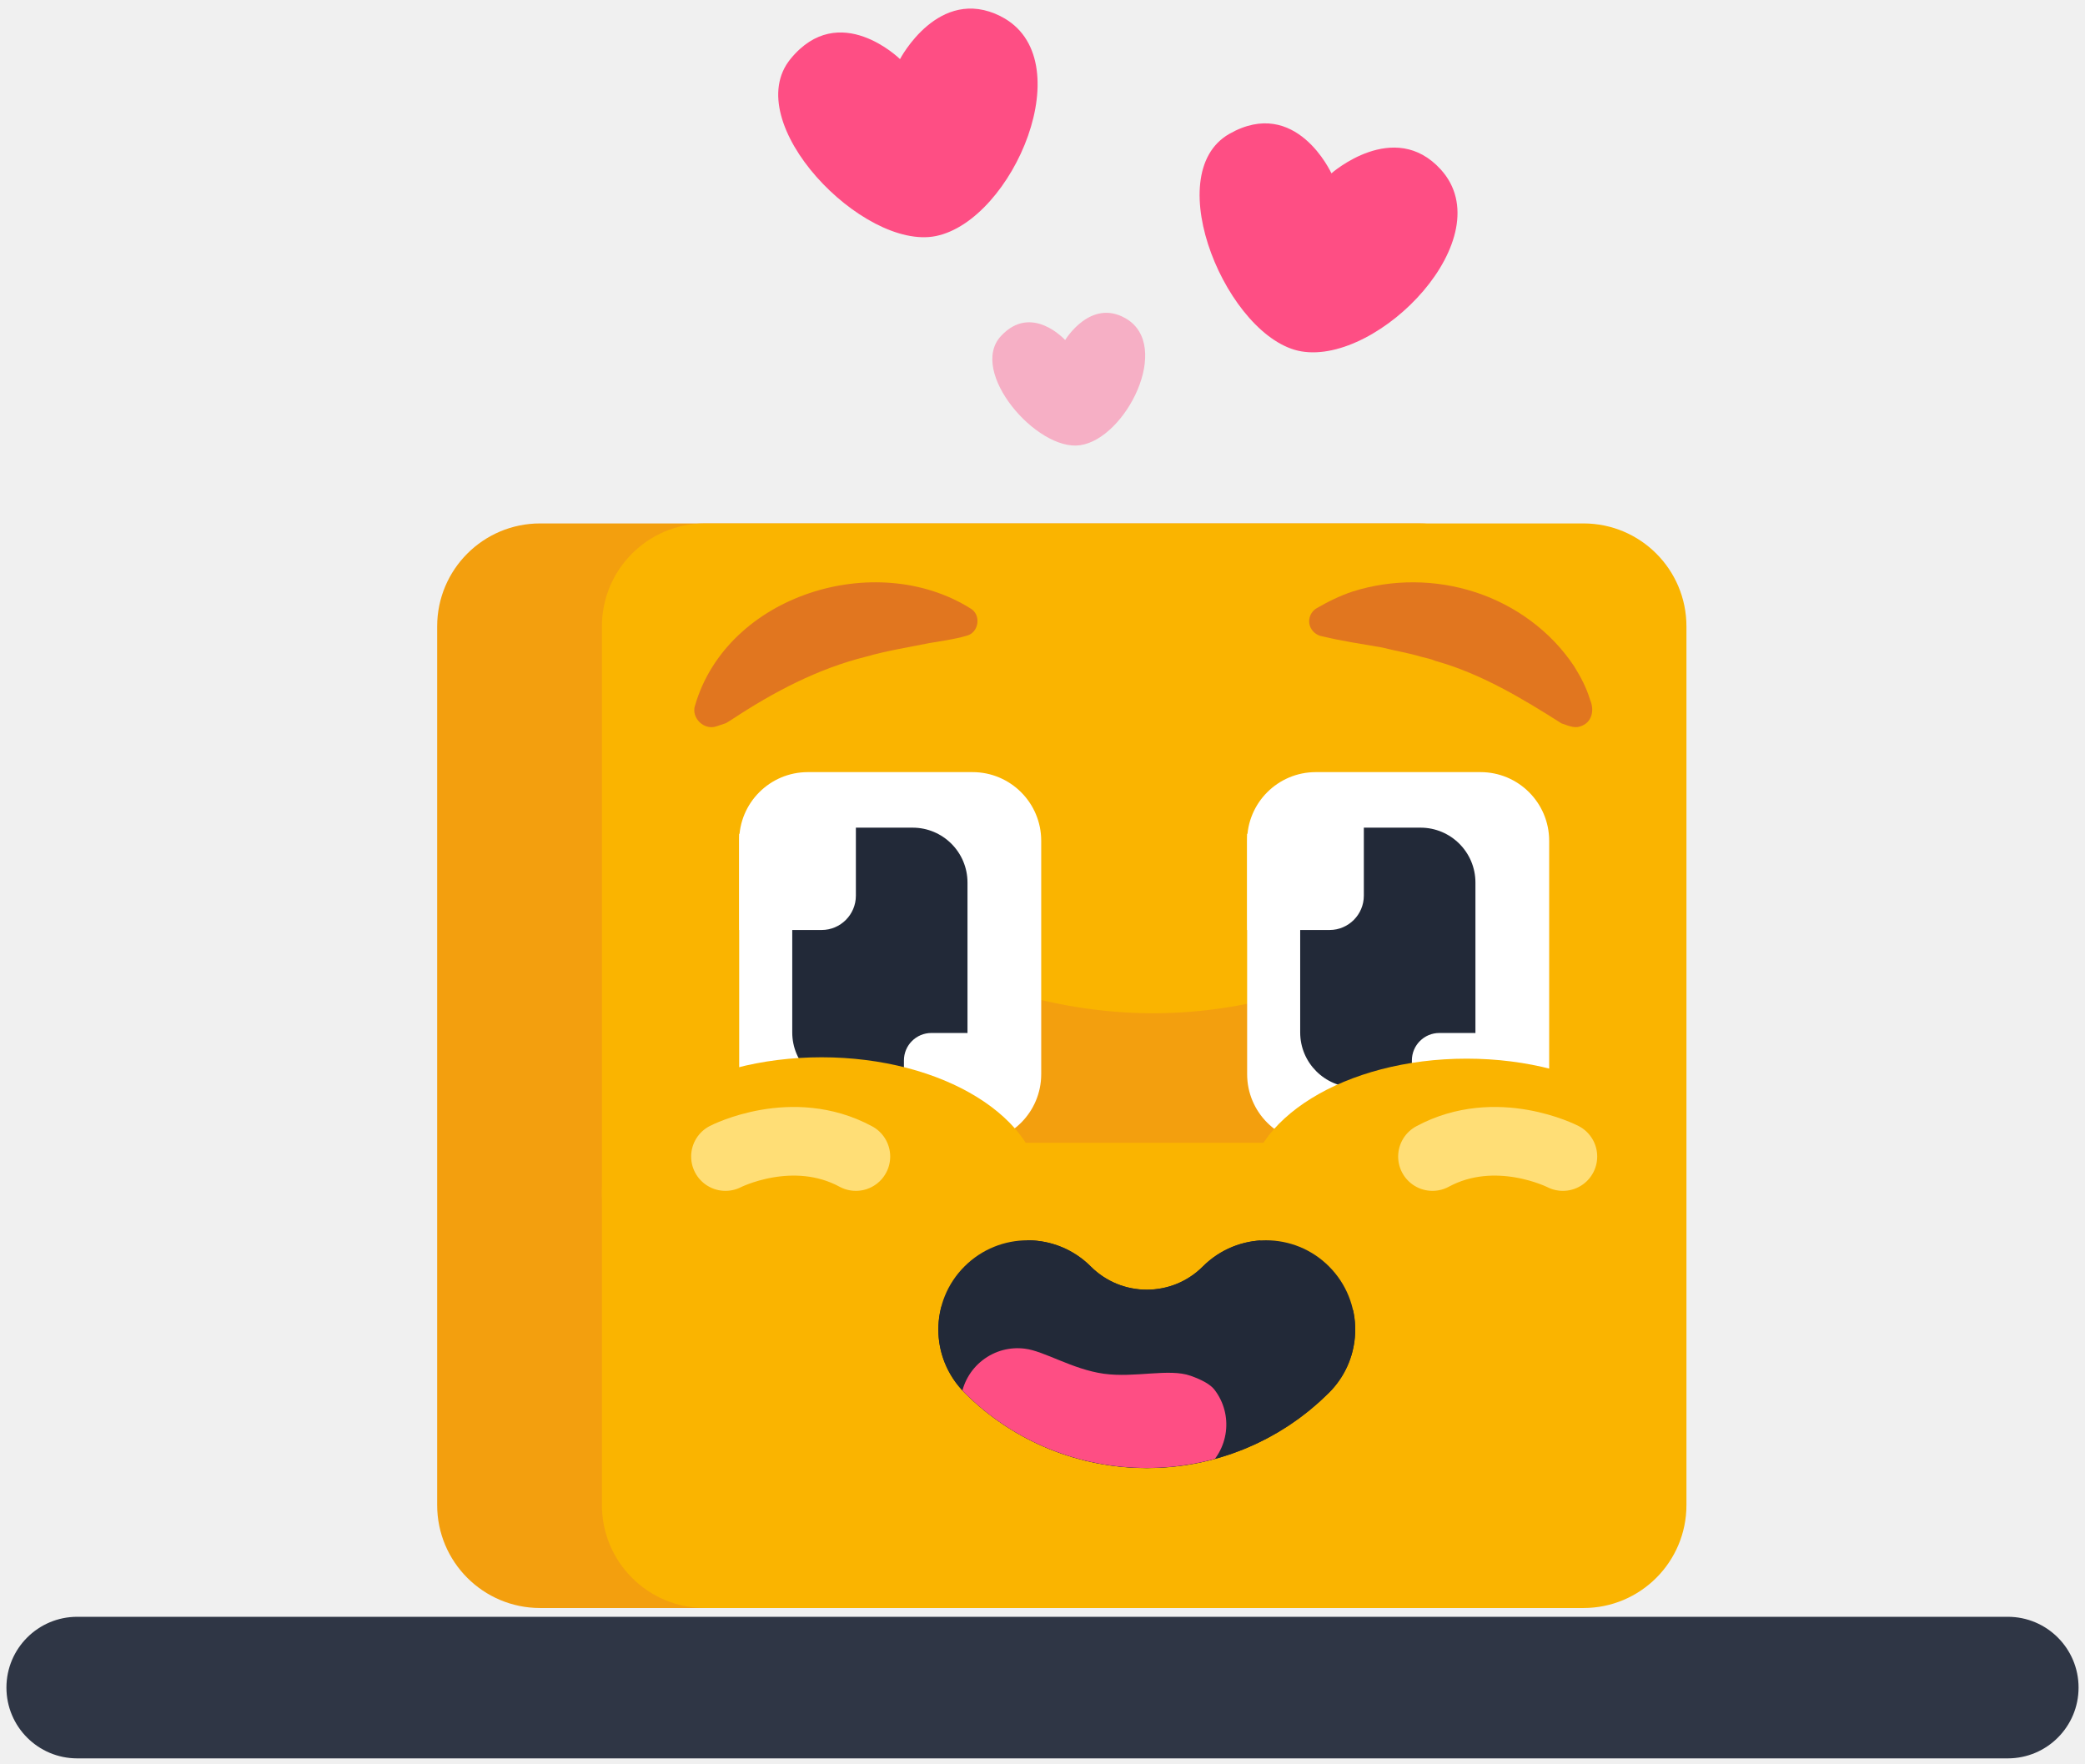
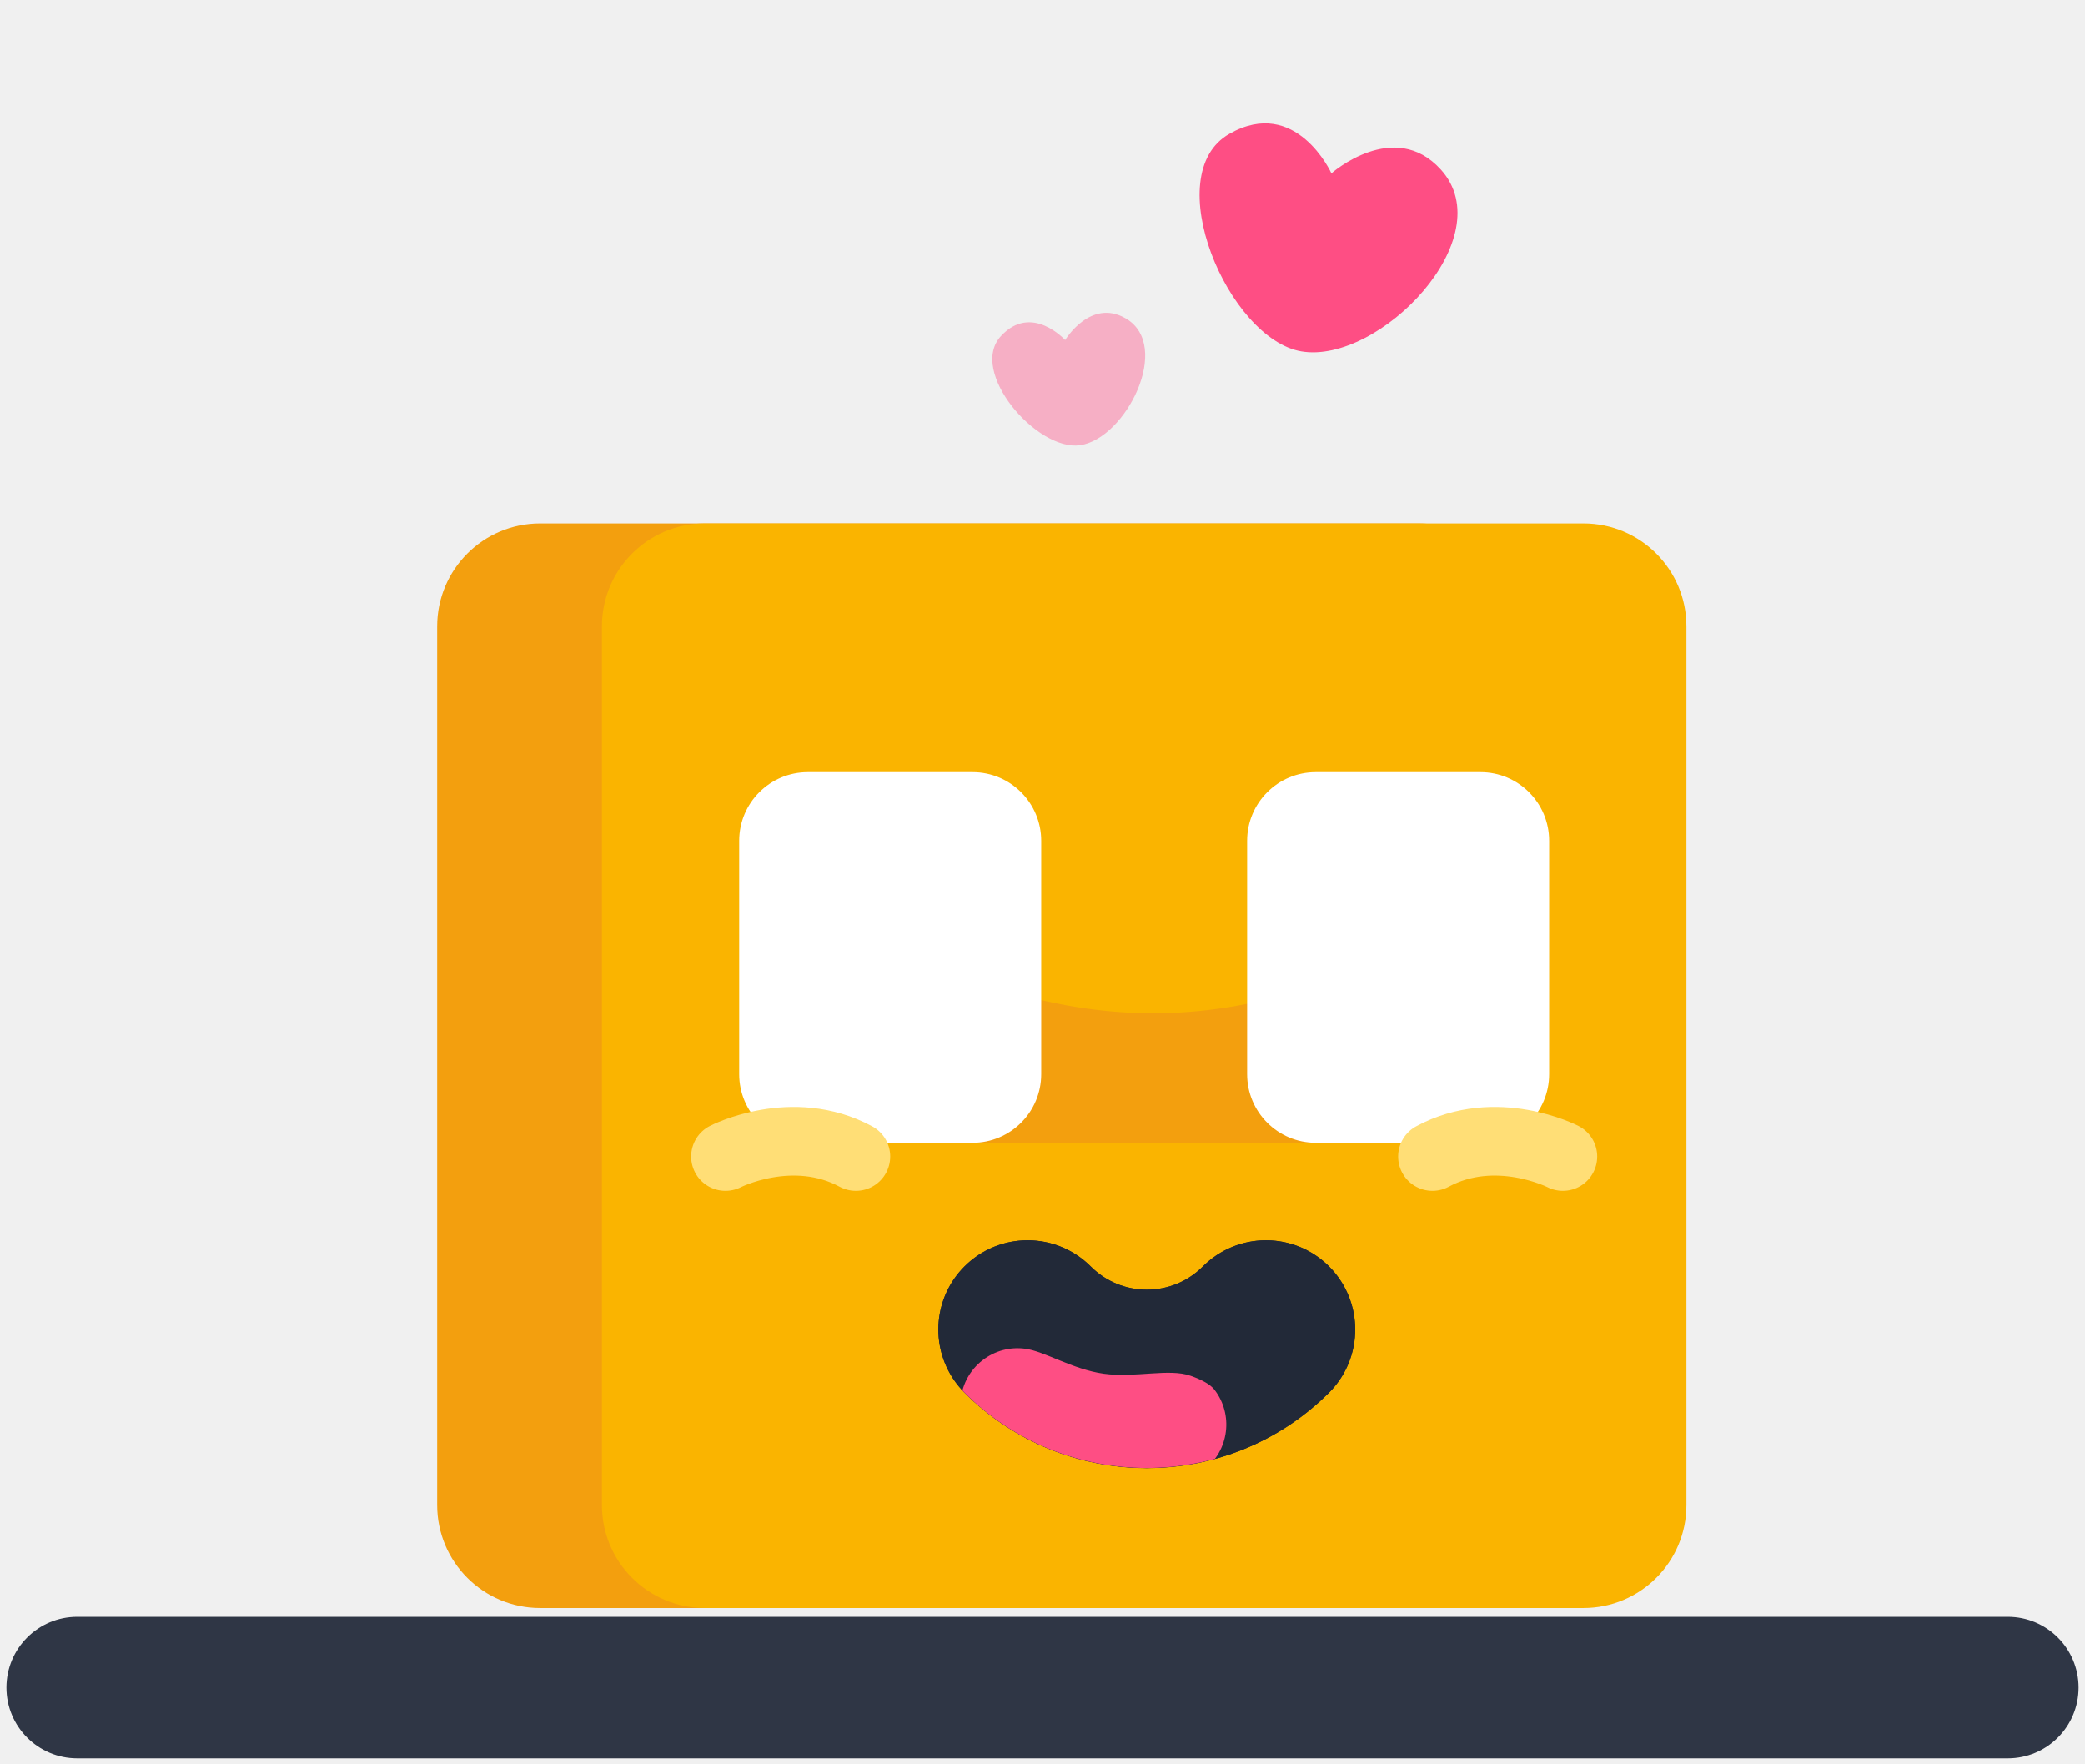
<svg xmlns="http://www.w3.org/2000/svg" width="162" height="137" viewBox="0 0 162 137" fill="none">
  <rect x="0.5" y="125.615" width="161" height="11" rx="5.5" fill="#2F3645" />
  <path d="M110.233 40.667H41.967C37.548 40.667 33.967 44.248 33.967 48.667V116.933C33.967 121.352 37.548 124.933 41.967 124.933H110.233C114.652 124.933 118.233 121.352 118.233 116.933V48.667C118.233 44.248 114.652 40.667 110.233 40.667Z" fill="#F39F0E" />
  <path d="M123.033 40.667H54.767C50.348 40.667 46.767 44.248 46.767 48.667V116.933C46.767 121.352 50.348 124.933 54.767 124.933H123.033C127.452 124.933 131.033 121.352 131.033 116.933V48.667C131.033 44.248 127.452 40.667 123.033 40.667Z" fill="#FAB400" />
  <path d="M109.7 73.323C95.3 80.789 83.033 80.256 69.166 73.323L76.1 88.789H102.233L109.7 73.323Z" fill="#F39F0E" />
  <path d="M115.033 59.989H102.233C99.288 59.989 96.9 62.377 96.9 65.323V83.456C96.9 86.402 99.288 88.789 102.233 88.789H115.033C117.979 88.789 120.367 86.402 120.367 83.456V65.323C120.367 62.377 117.979 59.989 115.033 59.989Z" fill="white" />
  <path d="M75.566 59.989H62.766C59.821 59.989 57.433 62.377 57.433 65.323V83.456C57.433 86.402 59.821 88.789 62.766 88.789H75.566C78.512 88.789 80.9 86.402 80.9 83.456V65.323C80.9 62.377 78.512 59.989 75.566 59.989Z" fill="white" />
  <path d="M98.367 103.296C93.252 108.411 84.959 108.411 79.844 103.296" stroke="#222938" stroke-width="13.867" stroke-linecap="round" stroke-linejoin="round" />
  <path d="M111.945 13.168C108.318 9.173 103.449 13.467 103.449 13.467C103.449 13.467 100.708 7.445 95.518 10.4C89.972 13.557 95.433 26.341 101.118 27.301C107.156 28.32 116.745 18.453 111.945 13.168Z" fill="#FE4E84" />
  <path opacity="0.4" d="M87.471 24.741C84.724 23.147 82.761 26.421 82.761 26.421C82.761 26.421 80.153 23.531 77.769 26.112C75.22 28.869 80.553 35.067 83.913 34.592C87.481 34.091 91.103 26.853 87.471 24.741Z" fill="#FE4E84" />
-   <path d="M77.753 1.264C72.932 -1.163 69.929 4.592 69.929 4.592C69.929 4.592 65.215 -0.048 61.428 4.571C57.38 9.504 67.06 19.483 72.713 18.341C78.713 17.125 84.132 4.48 77.753 1.269V1.264Z" fill="#FE4E84" />
-   <path d="M70.906 64.304H65.823C63.466 64.304 61.556 66.214 61.556 68.571V80.213C61.556 82.57 63.466 84.48 65.823 84.48H70.906C73.262 84.48 75.172 82.57 75.172 80.213V68.571C75.172 66.214 73.262 64.304 70.906 64.304Z" fill="#222938" />
-   <path d="M63.833 72.256H57.433V64.789L66.5 63.189V69.589C66.5 71.061 65.305 72.256 63.833 72.256Z" fill="white" />
-   <path d="M110.372 64.304H105.289C102.933 64.304 101.022 66.214 101.022 68.571V80.213C101.022 82.57 102.933 84.48 105.289 84.48H110.372C112.728 84.48 114.638 82.57 114.638 80.213V68.571C114.638 66.214 112.728 64.304 110.372 64.304Z" fill="#222938" />
-   <path d="M103.3 72.256H96.9V64.789L105.967 63.189V69.589C105.967 71.061 104.772 72.256 103.3 72.256Z" fill="white" />
-   <path d="M121.316 56.197C118.249 54.245 115.055 52.336 111.556 51.355C111.231 51.221 110.751 51.099 110.409 51.024C109.476 50.736 108.345 50.555 107.401 50.309C105.812 50.027 104.356 49.829 102.719 49.435C102.031 49.307 101.567 48.629 101.764 47.952C101.849 47.653 102.041 47.413 102.287 47.264C103.183 46.741 104.127 46.277 105.113 45.952C108.185 44.987 111.535 45.008 114.596 46C117.716 47.008 120.511 49.045 122.313 51.776C122.82 52.592 123.268 53.435 123.545 54.368C123.903 55.179 123.7 56.176 122.756 56.443C122.297 56.613 121.732 56.331 121.311 56.197H121.316Z" fill="#E1761F" />
-   <path d="M54.004 54.811C56.5 46.224 68.02 42.661 75.391 47.264C76.265 47.749 76.068 49.157 75.108 49.392C74.111 49.685 73.129 49.803 72.212 49.963C70.575 50.293 68.879 50.56 67.273 51.024C63.556 51.947 60.111 53.76 56.9 55.877C56.783 55.941 56.484 56.155 56.367 56.197L55.7 56.421C54.724 56.784 53.689 55.792 53.999 54.811H54.004Z" fill="#E1761F" />
-   <path d="M75.033 80.256H72.367C71.189 80.256 70.233 81.211 70.233 82.389V85.056C70.233 86.234 71.189 87.189 72.367 87.189H75.033C76.212 87.189 77.167 86.234 77.167 85.056V82.389C77.167 81.211 76.212 80.256 75.033 80.256Z" fill="white" />
-   <path d="M114.5 80.256H111.834C110.655 80.256 109.7 81.211 109.7 82.389V85.056C109.7 86.234 110.655 87.189 111.834 87.189H114.5C115.678 87.189 116.634 86.234 116.634 85.056V82.389C116.634 81.211 115.678 80.256 114.5 80.256Z" fill="white" />
-   <path d="M63.833 103.211C73.259 103.211 80.9 98.495 80.9 92.677C80.9 86.86 73.259 82.144 63.833 82.144C54.408 82.144 46.767 86.86 46.767 92.677C46.767 98.495 54.408 103.211 63.833 103.211Z" fill="#FAB400" />
-   <path d="M113.951 103.296C123.367 103.296 131.001 98.585 131.001 92.773C131.001 86.962 123.367 82.251 113.951 82.251C104.534 82.251 96.9 86.962 96.9 92.773C96.9 98.585 104.534 103.296 113.951 103.296Z" fill="#FAB400" />
  <path d="M56.367 89.856C56.367 89.856 61.556 87.189 66.5 89.856" stroke="#FFDE76" stroke-width="5.333" stroke-linecap="round" stroke-linejoin="round" />
  <path d="M121.433 89.856C121.433 89.856 116.244 87.189 111.3 89.856" stroke="#FFDE76" stroke-width="5.333" stroke-linecap="round" stroke-linejoin="round" />
  <path d="M79.844 96.363C81.62 96.363 83.391 97.04 84.745 98.395C85.908 99.557 87.46 100.203 89.103 100.203C90.745 100.203 92.297 99.563 93.46 98.395C96.169 95.685 100.559 95.685 103.263 98.395C105.967 101.104 105.972 105.493 103.263 108.197C95.455 116.005 82.745 116.005 74.937 108.197C72.228 105.488 72.228 101.099 74.937 98.395C76.292 97.04 78.068 96.363 79.839 96.363H79.844Z" fill="#222938" />
  <mask id="mask0_1331_17515" style="mask-type:luminance" maskUnits="userSpaceOnUse" x="72" y="96" width="34" height="19">
    <path d="M79.844 96.363C81.62 96.363 83.391 97.04 84.745 98.395C85.908 99.557 87.46 100.203 89.103 100.203C90.745 100.203 92.297 99.563 93.46 98.395C96.169 95.685 100.559 95.685 103.263 98.395C105.967 101.104 105.972 105.493 103.263 108.197C95.455 116.005 82.745 116.005 74.937 108.197C72.228 105.488 72.228 101.099 74.937 98.395C76.292 97.04 78.068 96.363 79.839 96.363H79.844Z" fill="white" />
  </mask>
  <g mask="url(#mask0_1331_17515)">
    <path d="M79.625 104.784C81.113 104.955 83.332 106.395 85.764 106.731C88.196 107.067 90.836 106.293 92.51 106.891C93.385 107.2 94.036 107.557 94.35 107.957C95.854 109.893 95.502 112.688 93.561 114.192C87.972 118.528 79.892 117.509 75.556 111.915C74.052 109.979 74.404 107.184 76.345 105.68C77.316 104.928 78.494 104.64 79.625 104.784Z" fill="#FE4E84" />
  </g>
</svg>
